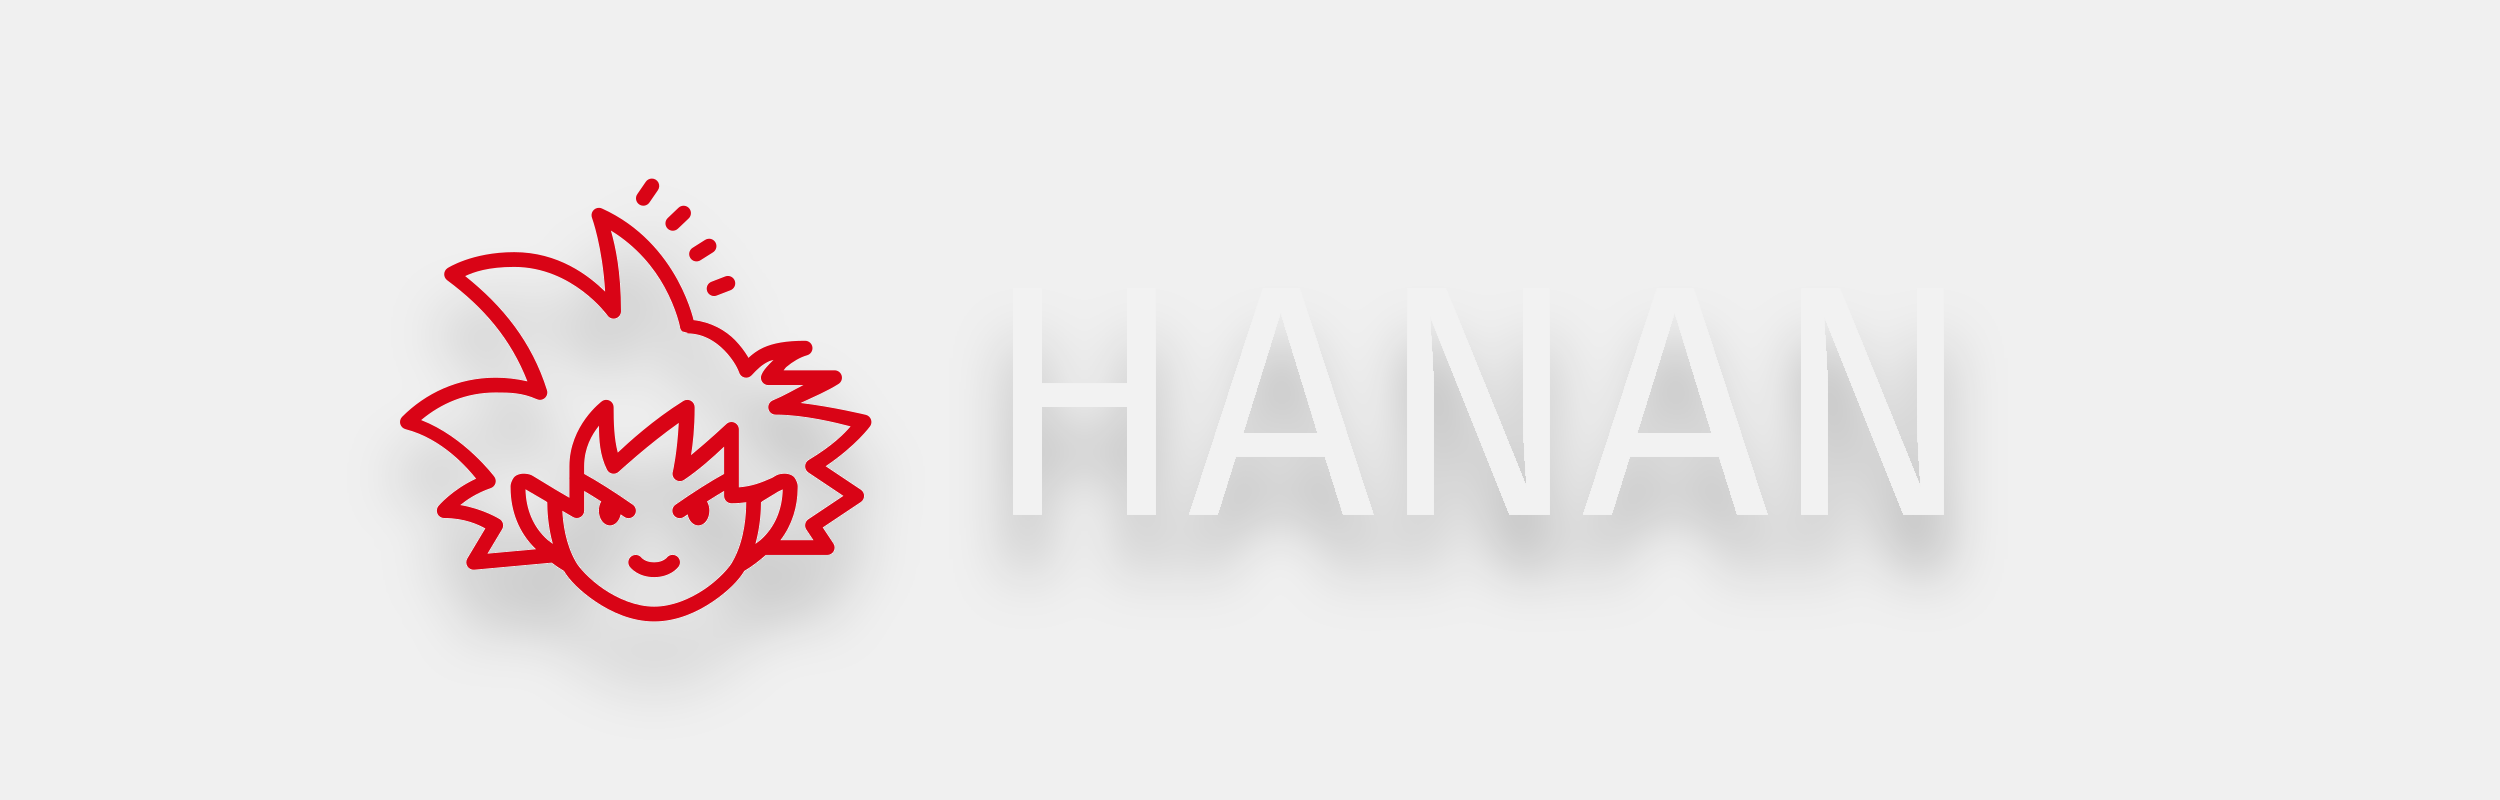
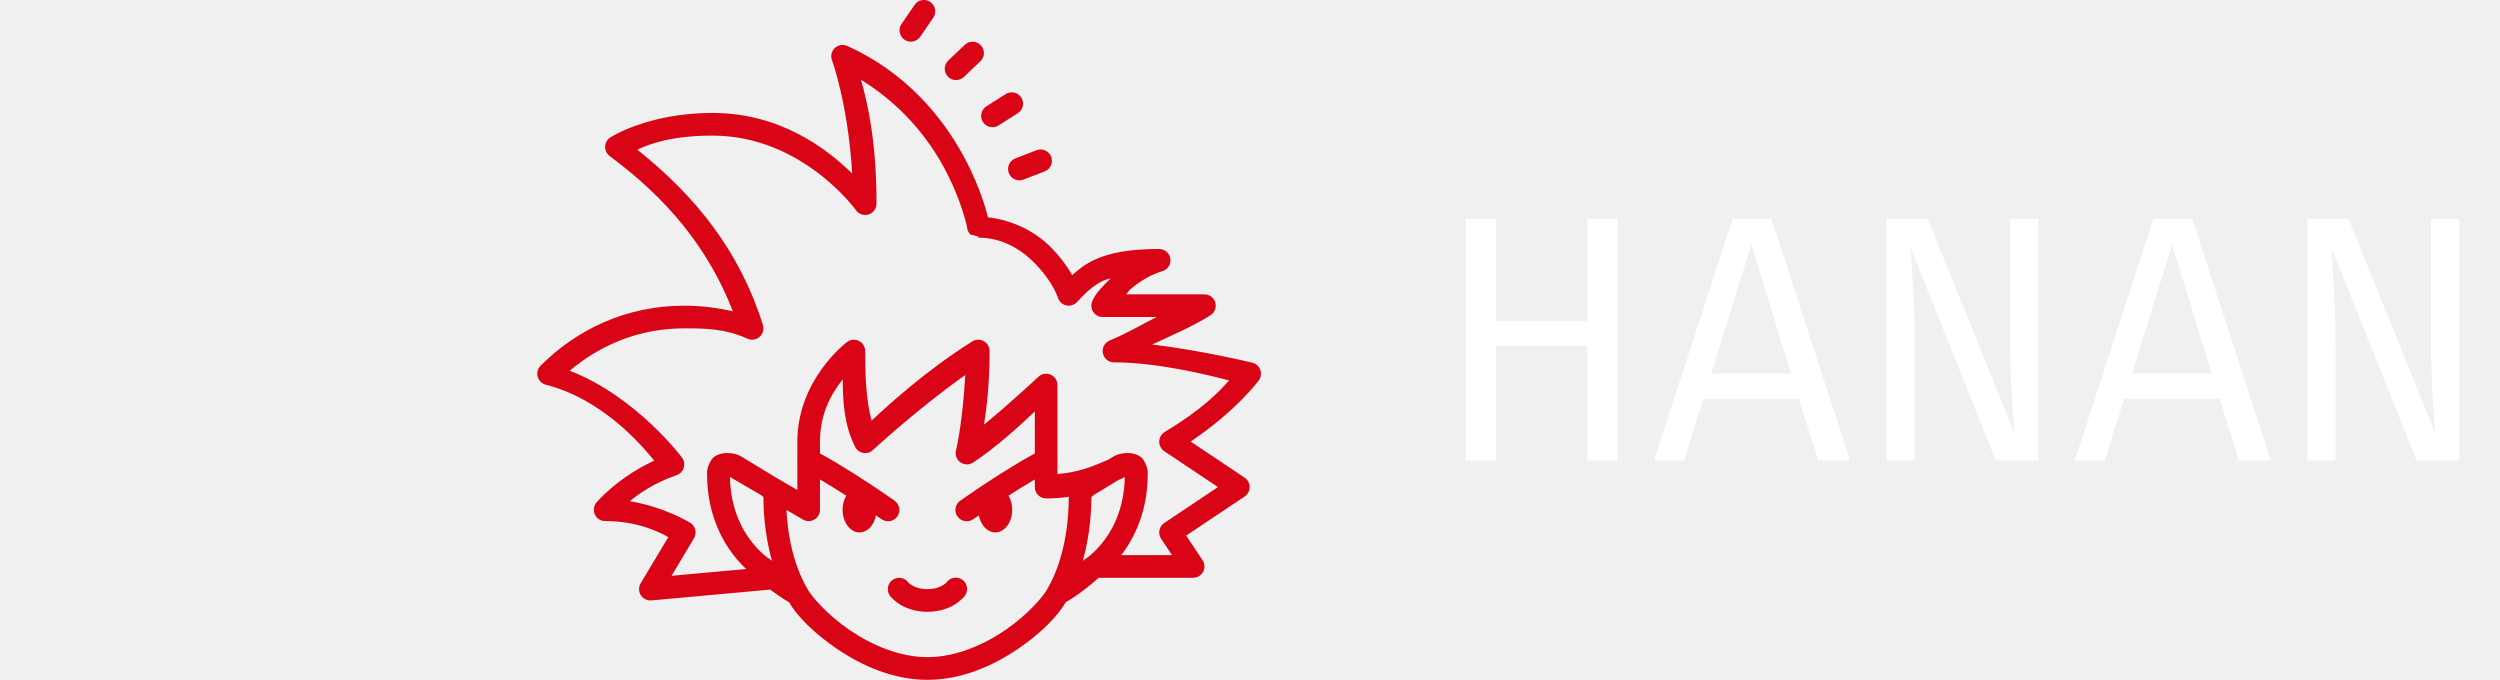
- <svg xmlns="http://www.w3.org/2000/svg" width="175" height="56" viewBox="0 0 175 56" fill="none">
-   <g filter="url(#filter0_d_3_456)">
-     <path d="M45.625 12.5C45.541 12.501 45.459 12.522 45.385 12.562C45.311 12.602 45.248 12.659 45.202 12.729L44.617 13.581C44.576 13.636 44.548 13.7 44.532 13.767C44.517 13.834 44.514 13.903 44.526 13.971C44.538 14.039 44.563 14.104 44.6 14.162C44.637 14.22 44.685 14.27 44.742 14.309C44.798 14.349 44.862 14.376 44.929 14.39C44.997 14.404 45.066 14.404 45.134 14.391C45.201 14.378 45.265 14.351 45.322 14.313C45.379 14.274 45.428 14.225 45.466 14.167L46.051 13.316C46.106 13.238 46.138 13.147 46.145 13.052C46.151 12.957 46.131 12.862 46.087 12.777C46.043 12.693 45.976 12.622 45.895 12.573C45.813 12.524 45.72 12.499 45.625 12.5ZM47.847 14.401C47.713 14.402 47.585 14.455 47.489 14.549L46.741 15.261C46.642 15.355 46.584 15.485 46.58 15.622C46.577 15.759 46.627 15.892 46.722 15.992C46.816 16.091 46.945 16.149 47.082 16.153C47.219 16.156 47.352 16.105 47.451 16.011L48.199 15.299C48.276 15.229 48.329 15.136 48.352 15.035C48.376 14.933 48.368 14.827 48.33 14.729C48.292 14.632 48.225 14.549 48.139 14.491C48.053 14.432 47.952 14.401 47.847 14.401ZM41.934 14.548C41.849 14.546 41.764 14.565 41.688 14.604C41.612 14.643 41.547 14.7 41.498 14.77C41.45 14.84 41.419 14.921 41.41 15.006C41.4 15.091 41.412 15.177 41.443 15.257C41.443 15.257 42.169 17.231 42.36 20.415C41.201 19.278 39.075 17.65 35.992 17.65C33.031 17.65 31.323 18.771 31.323 18.771C31.254 18.817 31.198 18.879 31.158 18.951C31.118 19.024 31.096 19.105 31.094 19.188C31.092 19.271 31.11 19.353 31.146 19.427C31.182 19.502 31.236 19.567 31.302 19.616C33.871 21.524 35.769 23.742 36.92 26.696C36.138 26.515 35.389 26.439 34.703 26.439C32.043 26.439 29.787 27.536 28.151 29.175C28.086 29.24 28.04 29.32 28.017 29.409C27.994 29.497 27.994 29.59 28.018 29.678C28.043 29.766 28.09 29.846 28.154 29.91C28.22 29.974 28.3 30.019 28.388 30.042C30.999 30.709 32.791 32.834 33.331 33.506C31.614 34.3 30.684 35.432 30.684 35.432C30.625 35.509 30.59 35.6 30.581 35.696C30.572 35.792 30.589 35.888 30.632 35.974C30.674 36.061 30.74 36.133 30.822 36.184C30.903 36.235 30.997 36.262 31.093 36.262C32.547 36.262 33.506 36.731 33.976 36.99L32.714 39.098C32.665 39.18 32.64 39.274 32.641 39.369C32.642 39.465 32.669 39.558 32.719 39.639C32.77 39.72 32.842 39.785 32.927 39.827C33.012 39.87 33.108 39.888 33.202 39.879L38.623 39.385C38.886 39.586 39.171 39.781 39.481 39.963C39.856 40.604 40.62 41.378 41.669 42.09C42.792 42.853 44.231 43.5 45.789 43.5C47.356 43.5 48.796 42.854 49.917 42.09C50.965 41.377 51.724 40.602 52.098 39.963C52.694 39.613 53.18 39.215 53.604 38.847H57.906C58 38.847 58.091 38.822 58.171 38.773C58.251 38.725 58.317 38.656 58.361 38.574C58.405 38.491 58.426 38.398 58.421 38.305C58.417 38.212 58.387 38.121 58.335 38.043L57.59 36.922L60.255 35.141C60.325 35.094 60.383 35.03 60.423 34.955C60.464 34.88 60.484 34.796 60.484 34.711C60.484 34.626 60.464 34.542 60.423 34.467C60.383 34.392 60.325 34.328 60.255 34.281L57.793 32.635C59.933 31.193 60.913 29.828 60.913 29.828C60.959 29.76 60.987 29.683 60.996 29.602C61.006 29.521 60.996 29.439 60.968 29.363C60.94 29.287 60.895 29.218 60.836 29.163C60.776 29.107 60.705 29.067 60.627 29.044C60.627 29.044 58.331 28.484 56.04 28.209C56.948 27.783 57.898 27.382 58.697 26.876C58.791 26.816 58.864 26.727 58.904 26.623C58.943 26.518 58.948 26.403 58.917 26.296C58.886 26.188 58.821 26.093 58.732 26.026C58.642 25.959 58.534 25.922 58.422 25.922H54.854C54.944 25.828 54.95 25.771 55.056 25.681C55.475 25.324 56.005 25.006 56.497 24.869C56.617 24.835 56.721 24.759 56.789 24.655C56.857 24.55 56.886 24.425 56.869 24.301C56.852 24.177 56.791 24.064 56.698 23.982C56.604 23.9 56.484 23.854 56.359 23.854C55.028 23.854 54.127 24.02 53.432 24.336C53.005 24.53 52.681 24.783 52.386 25.052C52.364 25.013 52.364 24.992 52.338 24.951C52.128 24.605 51.837 24.204 51.459 23.816C50.788 23.127 49.778 22.549 48.549 22.409C48.51 22.248 48.458 22.049 48.374 21.791C48.19 21.221 47.888 20.439 47.416 19.578C46.471 17.858 44.837 15.813 42.133 14.593C42.071 14.565 42.003 14.55 41.934 14.548ZM42.762 16.139C44.575 17.248 45.779 18.744 46.511 20.077C46.946 20.869 47.226 21.593 47.393 22.11C47.477 22.369 47.532 22.576 47.565 22.712C47.581 22.779 47.591 22.829 47.596 22.855V22.857C47.605 22.986 47.662 23.107 47.755 23.195C47.755 23.195 47.998 23.259 48.127 23.294L48.109 23.337C49.227 23.337 50.093 23.893 50.722 24.538C51.036 24.861 51.285 25.203 51.458 25.488C51.631 25.773 51.731 26.036 51.734 26.047C51.756 26.137 51.803 26.22 51.868 26.286C51.934 26.352 52.016 26.399 52.106 26.422C52.196 26.445 52.29 26.444 52.379 26.418C52.468 26.391 52.549 26.341 52.612 26.273C53.024 25.828 53.345 25.511 53.858 25.278C53.934 25.243 54.06 25.225 54.147 25.194C53.796 25.536 53.45 25.879 53.303 26.247C53.272 26.326 53.26 26.41 53.269 26.494C53.278 26.578 53.307 26.659 53.355 26.729C53.402 26.799 53.465 26.856 53.54 26.895C53.614 26.935 53.697 26.956 53.781 26.956H56.242C55.537 27.31 54.912 27.689 54.099 28.029C53.988 28.075 53.897 28.158 53.841 28.264C53.785 28.369 53.767 28.491 53.791 28.608C53.814 28.726 53.877 28.831 53.969 28.907C54.062 28.983 54.178 29.024 54.297 29.024C56.275 29.024 58.575 29.593 59.544 29.846C59.085 30.38 58.296 31.185 56.61 32.2C56.536 32.245 56.474 32.307 56.43 32.383C56.386 32.458 56.362 32.543 56.36 32.63C56.358 32.718 56.378 32.804 56.418 32.881C56.458 32.959 56.517 33.025 56.589 33.073L59.039 34.711L56.589 36.349C56.475 36.425 56.396 36.543 56.37 36.678C56.343 36.812 56.37 36.952 56.446 37.066L56.943 37.813H54.627C55.446 36.752 55.829 35.462 55.835 34.166C55.852 33.957 55.81 33.811 55.742 33.664C55.671 33.51 55.596 33.324 55.288 33.218C55.094 33.151 54.928 33.15 54.758 33.168C54.588 33.186 54.422 33.218 54.236 33.341L54.253 33.33L54.057 33.449C53.246 33.81 52.643 34.039 51.719 34.116V33.555C51.726 33.505 51.726 33.455 51.719 33.405V30.058C51.719 29.956 51.688 29.856 51.632 29.771C51.575 29.686 51.495 29.619 51.4 29.58C51.306 29.541 51.203 29.531 51.103 29.551C51.003 29.571 50.911 29.62 50.839 29.692C50.839 29.692 49.603 30.855 48.372 31.862C48.498 31.058 48.625 29.982 48.625 28.507C48.625 28.415 48.6 28.324 48.553 28.245C48.507 28.165 48.44 28.1 48.359 28.055C48.279 28.011 48.188 27.988 48.096 27.991C48.004 27.993 47.914 28.02 47.836 28.069C45.737 29.384 43.995 30.978 43.244 31.683C42.98 30.69 42.953 29.561 42.953 28.507C42.953 28.438 42.939 28.369 42.912 28.305C42.886 28.242 42.846 28.184 42.797 28.136C42.747 28.088 42.689 28.05 42.624 28.025C42.56 28 42.491 27.988 42.422 27.99C42.316 27.993 42.213 28.029 42.128 28.093C42.128 28.093 39.859 29.782 39.859 32.643V33.398C39.851 33.451 39.851 33.505 39.859 33.558V34.846L38.825 34.243C38.822 34.241 38.819 34.239 38.816 34.237C38.807 34.231 38.799 34.226 38.79 34.22L37.34 33.34C37.155 33.217 36.99 33.186 36.82 33.168C36.65 33.15 36.484 33.151 36.29 33.218C36.289 33.218 36.289 33.218 36.288 33.218C35.98 33.324 35.907 33.51 35.836 33.663C35.768 33.81 35.725 33.955 35.742 34.164C35.749 35.733 36.304 37.295 37.524 38.447L34.121 38.757L35.145 37.044C35.213 36.931 35.235 36.795 35.206 36.665C35.177 36.536 35.099 36.422 34.989 36.349C34.989 36.349 33.847 35.626 32.216 35.354C32.689 34.965 33.398 34.495 34.355 34.166C34.431 34.139 34.5 34.096 34.556 34.038C34.612 33.98 34.654 33.91 34.679 33.833C34.703 33.756 34.709 33.675 34.696 33.595C34.684 33.515 34.652 33.44 34.605 33.374C34.605 33.374 32.535 30.59 29.479 29.405C30.872 28.237 32.622 27.473 34.703 27.473C35.693 27.473 36.566 27.486 37.585 27.945C37.676 27.985 37.776 27.999 37.875 27.984C37.973 27.969 38.065 27.925 38.139 27.859C38.213 27.793 38.267 27.706 38.293 27.61C38.32 27.514 38.318 27.413 38.288 27.317C37.219 23.914 35.188 21.419 32.561 19.325C33.162 19.045 34.155 18.684 35.992 18.684C40.092 18.684 42.533 22.087 42.533 22.087C42.596 22.176 42.687 22.243 42.791 22.277C42.894 22.312 43.006 22.312 43.111 22.279C43.215 22.245 43.305 22.18 43.37 22.091C43.434 22.002 43.469 21.895 43.469 21.786C43.469 18.991 43.078 17.256 42.762 16.139ZM49.631 16.71C49.533 16.711 49.437 16.74 49.354 16.794L48.481 17.346C48.424 17.382 48.374 17.429 48.335 17.485C48.296 17.54 48.268 17.603 48.253 17.669C48.238 17.735 48.237 17.804 48.248 17.871C48.26 17.938 48.284 18.002 48.32 18.059C48.356 18.117 48.404 18.166 48.459 18.206C48.514 18.245 48.577 18.273 48.643 18.288C48.709 18.303 48.777 18.304 48.844 18.293C48.911 18.281 48.975 18.257 49.032 18.22L49.904 17.668C50 17.609 50.075 17.52 50.115 17.415C50.157 17.309 50.162 17.194 50.131 17.085C50.1 16.976 50.034 16.881 49.944 16.813C49.854 16.745 49.744 16.709 49.631 16.71ZM50.947 19.316C50.883 19.316 50.82 19.329 50.761 19.352L49.798 19.724C49.671 19.773 49.568 19.871 49.512 19.997C49.457 20.122 49.453 20.264 49.502 20.392C49.551 20.52 49.649 20.624 49.774 20.679C49.899 20.735 50.041 20.738 50.169 20.689L51.132 20.318C51.245 20.275 51.341 20.194 51.4 20.088C51.46 19.982 51.481 19.859 51.459 19.739C51.437 19.62 51.374 19.512 51.28 19.434C51.187 19.357 51.069 19.315 50.947 19.316ZM47.515 29.601C47.404 31.724 47.104 32.996 47.104 32.996C47.07 33.099 47.069 33.209 47.1 33.312C47.132 33.415 47.195 33.506 47.28 33.571C47.366 33.636 47.47 33.673 47.577 33.677C47.684 33.68 47.79 33.65 47.88 33.59C48.93 32.888 49.947 31.964 50.688 31.263V33.177C49.819 33.645 48.478 34.493 47.298 35.322C47.24 35.36 47.191 35.409 47.153 35.467C47.114 35.524 47.088 35.589 47.075 35.657C47.063 35.725 47.063 35.794 47.078 35.862C47.093 35.93 47.12 35.994 47.16 36.05C47.2 36.107 47.25 36.155 47.308 36.191C47.367 36.228 47.432 36.253 47.5 36.264C47.568 36.275 47.638 36.272 47.705 36.255C47.772 36.239 47.834 36.209 47.89 36.168C47.968 36.113 48.054 36.057 48.135 36.001C48.177 36.224 48.274 36.421 48.409 36.561C48.545 36.702 48.711 36.779 48.883 36.779C49.088 36.779 49.285 36.67 49.43 36.476C49.575 36.282 49.656 36.019 49.656 35.745C49.656 35.512 49.597 35.285 49.488 35.103C49.919 34.827 50.333 34.57 50.688 34.362V34.711C50.688 34.848 50.742 34.98 50.839 35.077C50.935 35.173 51.066 35.228 51.203 35.228C51.593 35.228 51.931 35.199 52.242 35.154C52.24 35.179 52.234 35.204 52.234 35.228C52.234 35.783 52.184 37.756 51.273 39.331C51.268 39.338 51.264 39.345 51.261 39.353C51.086 39.692 50.341 40.551 49.338 41.234C48.335 41.917 47.068 42.466 45.789 42.466C44.521 42.466 43.253 41.917 42.247 41.234C41.241 40.551 40.491 39.689 40.318 39.353H40.316C40.313 39.345 40.309 39.338 40.305 39.331C39.577 38.072 39.404 36.592 39.362 35.752L40.116 36.192C40.194 36.238 40.283 36.262 40.374 36.262C40.465 36.262 40.554 36.238 40.632 36.193C40.711 36.148 40.776 36.082 40.821 36.004C40.867 35.925 40.891 35.836 40.891 35.745V34.362C41.245 34.57 41.658 34.826 42.089 35.102C41.98 35.285 41.922 35.511 41.922 35.745C41.922 36.019 42.003 36.282 42.148 36.476C42.293 36.67 42.49 36.779 42.695 36.779C42.867 36.779 43.033 36.702 43.169 36.561C43.304 36.421 43.401 36.224 43.444 36.001C43.524 36.057 43.61 36.113 43.688 36.168C43.743 36.209 43.806 36.239 43.873 36.255C43.94 36.272 44.01 36.275 44.078 36.264C44.146 36.253 44.211 36.228 44.27 36.191C44.328 36.155 44.379 36.107 44.418 36.05C44.458 35.994 44.486 35.93 44.5 35.862C44.515 35.794 44.515 35.725 44.503 35.657C44.49 35.589 44.464 35.524 44.425 35.467C44.387 35.409 44.338 35.36 44.28 35.322C43.1 34.493 41.759 33.645 40.891 33.177V32.643C40.891 31.35 41.418 30.437 41.93 29.796C41.931 30.799 41.989 31.866 42.492 32.874C42.528 32.947 42.581 33.01 42.646 33.058C42.711 33.107 42.787 33.139 42.867 33.153C42.947 33.166 43.029 33.161 43.106 33.137C43.184 33.112 43.254 33.07 43.313 33.014C43.313 33.014 45.363 31.12 47.515 29.601ZM36.784 34.248L38.223 35.088C38.273 35.135 38.311 35.172 38.312 35.168C38.312 35.176 38.312 35.184 38.312 35.228C38.312 35.636 38.345 36.793 38.701 38.077C38.591 37.982 38.443 37.895 38.34 37.805C37.284 36.875 36.81 35.598 36.784 34.248ZM54.792 34.255C54.765 35.602 54.291 36.877 53.236 37.806C53.134 37.896 52.986 37.982 52.877 38.077C53.233 36.793 53.266 35.636 53.266 35.228C53.266 35.184 53.266 35.176 53.266 35.168C53.267 35.172 53.307 35.132 53.362 35.081L54.478 34.402C54.581 34.354 54.685 34.306 54.792 34.255ZM47.097 38.841C47.013 38.839 46.93 38.857 46.855 38.894C46.78 38.931 46.715 38.986 46.665 39.054C46.665 39.054 46.641 39.096 46.502 39.182C46.363 39.268 46.142 39.364 45.789 39.364C45.436 39.364 45.215 39.268 45.076 39.182C44.937 39.096 44.913 39.054 44.913 39.054C44.872 39 44.821 38.954 44.763 38.919C44.705 38.885 44.64 38.862 44.573 38.852C44.506 38.842 44.438 38.846 44.372 38.863C44.307 38.88 44.245 38.909 44.191 38.95C44.136 38.991 44.091 39.042 44.056 39.1C44.022 39.158 43.999 39.223 43.989 39.29C43.98 39.358 43.983 39.426 44 39.492C44.017 39.558 44.046 39.62 44.087 39.674C44.087 39.674 44.256 39.89 44.536 40.063C44.816 40.235 45.24 40.398 45.789 40.398C46.338 40.398 46.762 40.235 47.042 40.063C47.322 39.89 47.491 39.674 47.491 39.674C47.549 39.599 47.585 39.508 47.596 39.413C47.606 39.319 47.59 39.223 47.549 39.136C47.508 39.05 47.444 38.977 47.365 38.925C47.285 38.873 47.192 38.844 47.097 38.841Z" fill="#D90416" />
-     <path d="M78.89 36V28.491H72.91V36H70.921V20.165H72.91V26.858H78.89V20.165H80.879V36H78.89ZM92.761 31.963H86.494L85.229 36H83.263L88.415 20.165H90.968L96.12 36H94.026L92.761 31.963ZM87.011 30.308H92.244L89.645 21.843L87.011 30.308ZM105.667 36L100.09 22.073C100.097 22.25 100.113 22.545 100.136 22.959C100.166 23.365 100.197 23.852 100.228 24.419C100.266 24.979 100.297 25.573 100.32 26.202C100.343 26.831 100.354 27.452 100.354 28.065V36H98.502V20.165H101.205L106.875 34.148C106.867 33.926 106.84 33.52 106.794 32.929C106.748 32.331 106.706 31.611 106.668 30.767C106.629 29.924 106.61 29.031 106.61 28.088V20.165H108.462V36H105.667ZM120.344 31.963H114.076L112.811 36H110.845L115.997 20.165H118.55L123.702 36H121.609L120.344 31.963ZM114.594 30.308H119.826L117.227 21.843L114.594 30.308ZM133.249 36L127.672 22.073C127.679 22.25 127.695 22.545 127.718 22.959C127.748 23.365 127.779 23.852 127.81 24.419C127.848 24.979 127.879 25.573 127.902 26.202C127.925 26.831 127.936 27.452 127.936 28.065V36H126.085V20.165H128.787L134.457 34.148C134.449 33.926 134.422 33.52 134.376 32.929C134.33 32.331 134.288 31.611 134.25 30.767C134.211 29.924 134.192 29.031 134.192 28.088V20.165H136.044V36H133.249Z" fill="#F2F2F2" />
+ <svg xmlns="http://www.w3.org/2000/svg" width="114" height="31" viewBox="0 0 114 31" fill="none">
+   <g clip-path="url(#clip0_274_599)">
+     <path d="M42.125 2.61951e-05C42.041 0.001 41.959 0.022 41.885 0.062C41.811 0.102 41.748 0.159 41.702 0.229L41.117 1.08C41.076 1.136 41.048 1.2 41.032 1.267C41.017 1.334 41.014 1.403 41.026 1.471C41.038 1.539 41.063 1.604 41.1 1.662C41.137 1.72 41.185 1.77 41.242 1.81C41.298 1.849 41.362 1.876 41.429 1.89C41.497 1.904 41.566 1.904 41.634 1.891C41.701 1.878 41.765 1.851 41.822 1.813C41.879 1.774 41.928 1.725 41.966 1.667L42.551 0.816C42.606 0.738 42.638 0.647 42.645 0.552C42.651 0.457 42.631 0.362 42.587 0.277C42.543 0.193 42.476 0.122 42.395 0.073C42.313 0.024 42.22 -0.001 42.125 2.61951e-05ZM44.347 1.901C44.213 1.902 44.085 1.955 43.989 2.049L43.241 2.761C43.142 2.855 43.084 2.985 43.08 3.122C43.077 3.259 43.127 3.392 43.222 3.492C43.316 3.591 43.445 3.649 43.582 3.653C43.719 3.656 43.852 3.605 43.951 3.511L44.699 2.799C44.776 2.729 44.829 2.636 44.852 2.535C44.876 2.433 44.868 2.327 44.83 2.23C44.792 2.132 44.725 2.049 44.639 1.991C44.553 1.932 44.452 1.901 44.347 1.901ZM38.434 2.048C38.349 2.046 38.264 2.065 38.188 2.104C38.112 2.143 38.047 2.2 37.998 2.27C37.95 2.34 37.919 2.421 37.91 2.506C37.9 2.591 37.912 2.677 37.943 2.757C37.943 2.757 38.669 4.731 38.86 7.915C37.701 6.778 35.575 5.15 32.492 5.15C29.531 5.15 27.823 6.271 27.823 6.271C27.754 6.317 27.698 6.379 27.658 6.451C27.618 6.524 27.596 6.605 27.594 6.688C27.592 6.771 27.61 6.853 27.646 6.927C27.682 7.002 27.736 7.066 27.802 7.116C30.371 9.024 32.269 11.242 33.42 14.196C32.638 14.015 31.889 13.939 31.203 13.939C28.543 13.939 26.287 15.036 24.651 16.675C24.586 16.74 24.54 16.82 24.517 16.909C24.494 16.997 24.494 17.09 24.518 17.178C24.543 17.266 24.59 17.346 24.654 17.41C24.72 17.474 24.8 17.519 24.888 17.542C27.499 18.209 29.291 20.334 29.831 21.006C28.114 21.8 27.184 22.932 27.184 22.932C27.125 23.009 27.09 23.1 27.081 23.196C27.072 23.292 27.089 23.388 27.132 23.474C27.174 23.561 27.24 23.633 27.322 23.684C27.403 23.735 27.497 23.762 27.593 23.762C29.047 23.762 30.006 24.231 30.476 24.49L29.214 26.598C29.165 26.68 29.14 26.774 29.141 26.869C29.142 26.965 29.169 27.058 29.22 27.139C29.27 27.22 29.342 27.285 29.427 27.327C29.512 27.369 29.608 27.387 29.702 27.379L35.123 26.885C35.386 27.086 35.671 27.281 35.981 27.463C36.356 28.104 37.12 28.878 38.169 29.59C39.292 30.353 40.731 31 42.289 31C43.856 31 45.296 30.354 46.417 29.59C47.465 28.878 48.224 28.102 48.598 27.463C49.194 27.113 49.68 26.715 50.104 26.347H54.406C54.5 26.347 54.591 26.322 54.671 26.273C54.751 26.225 54.817 26.156 54.861 26.074C54.905 25.991 54.926 25.898 54.921 25.805C54.917 25.712 54.887 25.621 54.835 25.543L54.09 24.422L56.755 22.641C56.825 22.594 56.883 22.53 56.923 22.455C56.964 22.38 56.984 22.296 56.984 22.211C56.984 22.126 56.964 22.042 56.923 21.967C56.883 21.892 56.825 21.828 56.755 21.781L54.293 20.135C56.433 18.693 57.413 17.328 57.413 17.328C57.459 17.26 57.487 17.183 57.496 17.102C57.506 17.021 57.496 16.939 57.468 16.863C57.44 16.787 57.395 16.718 57.336 16.663C57.276 16.607 57.205 16.567 57.127 16.544C57.127 16.544 54.831 15.984 52.54 15.709C53.448 15.283 54.398 14.882 55.197 14.376C55.291 14.316 55.364 14.227 55.404 14.123C55.443 14.018 55.448 13.903 55.417 13.796C55.386 13.688 55.321 13.593 55.232 13.526C55.142 13.459 55.034 13.422 54.922 13.422H51.354C51.444 13.328 51.45 13.271 51.556 13.181C51.975 12.824 52.505 12.506 52.997 12.369C53.117 12.335 53.221 12.259 53.289 12.155C53.357 12.05 53.386 11.925 53.369 11.801C53.352 11.678 53.291 11.564 53.198 11.482C53.104 11.4 52.984 11.354 52.859 11.354C51.528 11.354 50.627 11.52 49.932 11.836C49.505 12.03 49.181 12.283 48.886 12.553C48.864 12.513 48.864 12.492 48.838 12.45C48.628 12.105 48.337 11.704 47.959 11.316C47.288 10.627 46.278 10.049 45.049 9.909C45.01 9.748 44.958 9.549 44.874 9.291C44.69 8.721 44.388 7.939 43.916 7.079C42.971 5.358 41.337 3.313 38.633 2.093C38.571 2.065 38.503 2.049 38.434 2.048ZM39.262 3.639C41.075 4.748 42.279 6.244 43.011 7.577C43.446 8.369 43.726 9.093 43.893 9.61C43.977 9.869 44.032 10.075 44.065 10.212C44.081 10.279 44.091 10.329 44.096 10.355V10.357C44.105 10.486 44.162 10.607 44.255 10.695C44.255 10.695 44.498 10.759 44.627 10.793L44.609 10.837C45.727 10.837 46.593 11.393 47.222 12.039C47.536 12.361 47.785 12.703 47.958 12.988C48.131 13.273 48.231 13.536 48.234 13.547C48.256 13.637 48.303 13.72 48.368 13.786C48.434 13.852 48.516 13.899 48.606 13.922C48.696 13.945 48.79 13.944 48.879 13.918C48.968 13.891 49.049 13.841 49.112 13.773C49.524 13.328 49.845 13.011 50.358 12.778C50.434 12.743 50.56 12.725 50.647 12.694C50.296 13.036 49.95 13.379 49.803 13.747C49.772 13.825 49.76 13.91 49.769 13.994C49.778 14.078 49.807 14.159 49.855 14.229C49.902 14.299 49.965 14.356 50.04 14.395C50.114 14.435 50.197 14.456 50.281 14.456H52.742C52.037 14.81 51.412 15.19 50.599 15.529C50.488 15.575 50.397 15.658 50.341 15.764C50.285 15.869 50.267 15.991 50.291 16.108C50.314 16.226 50.377 16.331 50.469 16.407C50.562 16.483 50.678 16.524 50.797 16.524C52.775 16.524 55.075 17.093 56.044 17.346C55.585 17.88 54.796 18.685 53.11 19.7C53.036 19.744 52.974 19.808 52.93 19.883C52.886 19.958 52.862 20.043 52.86 20.131C52.858 20.218 52.878 20.304 52.918 20.381C52.958 20.459 53.017 20.525 53.089 20.573L55.539 22.211L53.089 23.849C52.975 23.925 52.896 24.043 52.87 24.178C52.843 24.312 52.87 24.452 52.946 24.566L53.443 25.313H51.127C51.946 24.253 52.329 22.962 52.335 21.666C52.352 21.457 52.31 21.311 52.242 21.164C52.171 21.01 52.096 20.824 51.788 20.718C51.594 20.651 51.428 20.65 51.258 20.668C51.088 20.686 50.922 20.718 50.736 20.841L50.753 20.83L50.557 20.949C49.746 21.31 49.143 21.54 48.219 21.616V21.055C48.226 21.005 48.226 20.955 48.219 20.905V17.558C48.219 17.456 48.188 17.356 48.132 17.271C48.075 17.186 47.995 17.119 47.9 17.08C47.806 17.041 47.703 17.031 47.603 17.051C47.503 17.071 47.411 17.12 47.339 17.192C47.339 17.192 46.103 18.355 44.872 19.362C44.998 18.558 45.125 17.482 45.125 16.007C45.125 15.915 45.1 15.824 45.053 15.745C45.007 15.665 44.94 15.6 44.859 15.555C44.779 15.511 44.688 15.488 44.596 15.491C44.504 15.493 44.414 15.52 44.336 15.569C42.237 16.884 40.495 18.478 39.744 19.183C39.48 18.19 39.453 17.061 39.453 16.007C39.453 15.938 39.439 15.869 39.412 15.806C39.386 15.742 39.346 15.684 39.297 15.636C39.247 15.588 39.189 15.55 39.124 15.525C39.06 15.5 38.991 15.488 38.922 15.49C38.816 15.493 38.713 15.529 38.628 15.593C38.628 15.593 36.359 17.282 36.359 20.143V20.898C36.351 20.951 36.351 21.005 36.359 21.058V22.346L35.325 21.743C35.322 21.741 35.319 21.739 35.316 21.737C35.307 21.731 35.299 21.726 35.29 21.72L33.84 20.84C33.655 20.717 33.49 20.686 33.32 20.668C33.15 20.65 32.984 20.651 32.79 20.718H32.788C32.48 20.824 32.407 21.009 32.336 21.163C32.268 21.31 32.225 21.455 32.242 21.664C32.249 23.233 32.804 24.795 34.024 25.947L30.621 26.257L31.645 24.544C31.713 24.431 31.735 24.295 31.706 24.165C31.677 24.036 31.599 23.922 31.489 23.849C31.489 23.849 30.347 23.126 28.716 22.854C29.189 22.465 29.898 21.995 30.855 21.666C30.931 21.64 31 21.596 31.056 21.538C31.112 21.48 31.154 21.41 31.179 21.333C31.203 21.256 31.209 21.175 31.196 21.095C31.183 21.015 31.152 20.939 31.105 20.874C31.105 20.874 29.035 18.09 25.979 16.905C27.372 15.737 29.122 14.973 31.203 14.973C32.193 14.973 33.066 14.986 34.085 15.444C34.176 15.485 34.276 15.499 34.375 15.484C34.473 15.469 34.565 15.425 34.639 15.359C34.713 15.293 34.767 15.206 34.793 15.11C34.82 15.014 34.818 14.912 34.788 14.817C33.719 11.414 31.688 8.919 29.061 6.825C29.662 6.545 30.655 6.184 32.492 6.184C36.592 6.184 39.033 9.587 39.033 9.587C39.096 9.676 39.187 9.743 39.291 9.777C39.394 9.812 39.506 9.812 39.611 9.779C39.715 9.745 39.805 9.68 39.87 9.591C39.934 9.502 39.969 9.396 39.969 9.286C39.969 6.491 39.578 4.756 39.262 3.639ZM46.131 4.21C46.033 4.211 45.937 4.24 45.854 4.294L44.981 4.846C44.924 4.882 44.874 4.929 44.835 4.985C44.796 5.04 44.768 5.103 44.753 5.169C44.738 5.236 44.737 5.304 44.748 5.371C44.76 5.438 44.784 5.502 44.82 5.559C44.856 5.617 44.904 5.666 44.959 5.706C45.014 5.745 45.077 5.773 45.143 5.788C45.209 5.803 45.277 5.804 45.344 5.793C45.411 5.781 45.475 5.757 45.532 5.72L46.404 5.168C46.5 5.109 46.575 5.02 46.615 4.915C46.657 4.809 46.662 4.694 46.631 4.585C46.6 4.476 46.534 4.381 46.444 4.313C46.354 4.245 46.244 4.209 46.131 4.21ZM47.447 6.816C47.383 6.816 47.32 6.829 47.261 6.852L46.298 7.224C46.171 7.273 46.068 7.371 46.012 7.497C45.957 7.622 45.953 7.764 46.002 7.892C46.051 8.02 46.149 8.124 46.274 8.179C46.399 8.235 46.541 8.239 46.669 8.189L47.632 7.818C47.745 7.775 47.841 7.694 47.9 7.588C47.96 7.482 47.981 7.359 47.959 7.239C47.937 7.12 47.874 7.012 47.78 6.934C47.687 6.857 47.569 6.815 47.447 6.816ZM44.015 17.101C43.904 19.224 43.604 20.496 43.604 20.496C43.57 20.599 43.569 20.709 43.6 20.812C43.632 20.915 43.695 21.006 43.78 21.071C43.866 21.136 43.97 21.173 44.077 21.177C44.184 21.18 44.29 21.15 44.38 21.09C45.43 20.388 46.447 19.464 47.188 18.763V20.677C46.319 21.145 44.978 21.993 43.798 22.822C43.74 22.86 43.691 22.909 43.653 22.967C43.614 23.024 43.588 23.089 43.575 23.157C43.563 23.225 43.563 23.294 43.578 23.362C43.593 23.43 43.62 23.494 43.66 23.55C43.7 23.607 43.75 23.655 43.808 23.691C43.867 23.728 43.932 23.753 44 23.764C44.068 23.775 44.138 23.772 44.205 23.755C44.272 23.739 44.334 23.709 44.39 23.668C44.468 23.613 44.554 23.557 44.635 23.501C44.677 23.724 44.774 23.921 44.909 24.061C45.045 24.202 45.211 24.279 45.383 24.279C45.588 24.279 45.785 24.17 45.93 23.976C46.075 23.782 46.156 23.519 46.156 23.245C46.156 23.012 46.097 22.785 45.988 22.603C46.419 22.327 46.833 22.07 47.188 21.862V22.211C47.188 22.348 47.242 22.48 47.339 22.576C47.435 22.674 47.566 22.728 47.703 22.728C48.093 22.728 48.431 22.699 48.742 22.654C48.74 22.679 48.734 22.704 48.734 22.728C48.734 23.283 48.684 25.256 47.773 26.831C47.768 26.838 47.764 26.845 47.761 26.853C47.586 27.192 46.841 28.051 45.838 28.734C44.835 29.417 43.568 29.966 42.289 29.966C41.021 29.966 39.753 29.417 38.747 28.734C37.741 28.051 36.991 27.189 36.818 26.853H36.816C36.813 26.845 36.809 26.838 36.805 26.831C36.077 25.572 35.904 24.092 35.862 23.252L36.616 23.692C36.694 23.738 36.783 23.762 36.874 23.762C36.965 23.762 37.054 23.738 37.132 23.693C37.211 23.648 37.276 23.582 37.321 23.504C37.367 23.425 37.391 23.336 37.391 23.245V21.862C37.745 22.07 38.158 22.326 38.589 22.602C38.48 22.785 38.422 23.012 38.422 23.245C38.422 23.519 38.503 23.782 38.648 23.976C38.793 24.17 38.99 24.279 39.195 24.279C39.367 24.279 39.533 24.202 39.669 24.061C39.804 23.921 39.901 23.724 39.944 23.501C40.024 23.557 40.11 23.613 40.188 23.668C40.243 23.709 40.306 23.739 40.373 23.755C40.44 23.772 40.51 23.775 40.578 23.764C40.646 23.753 40.711 23.728 40.77 23.691C40.828 23.655 40.879 23.607 40.918 23.55C40.958 23.494 40.986 23.43 41 23.362C41.015 23.294 41.015 23.225 41.003 23.157C40.99 23.089 40.964 23.024 40.925 22.967C40.887 22.909 40.838 22.86 40.78 22.822C39.6 21.993 38.259 21.145 37.391 20.677V20.143C37.391 18.85 37.918 17.937 38.43 17.296C38.431 18.299 38.489 19.366 38.992 20.374C39.028 20.447 39.081 20.51 39.146 20.558C39.211 20.607 39.287 20.639 39.367 20.653C39.447 20.666 39.529 20.661 39.606 20.637C39.684 20.612 39.754 20.57 39.813 20.514C39.813 20.514 41.863 18.62 44.015 17.101ZM33.284 21.748L34.723 22.588C34.773 22.635 34.811 22.672 34.812 22.668C34.812 22.676 34.812 22.684 34.812 22.728C34.812 23.137 34.845 24.293 35.201 25.576C35.091 25.482 34.943 25.395 34.84 25.305C33.784 24.375 33.31 23.098 33.284 21.748ZM51.292 21.756C51.265 23.102 50.791 24.377 49.736 25.306C49.634 25.396 49.486 25.482 49.377 25.576C49.733 24.293 49.766 23.137 49.766 22.728C49.766 22.684 49.766 22.676 49.766 22.668C49.767 22.672 49.807 22.632 49.862 22.581L50.978 21.902C51.081 21.854 51.185 21.805 51.292 21.756ZM43.597 26.341C43.513 26.338 43.43 26.357 43.355 26.394C43.28 26.431 43.215 26.486 43.165 26.554C43.165 26.554 43.141 26.596 43.002 26.682C42.863 26.768 42.642 26.864 42.289 26.864C41.936 26.864 41.715 26.768 41.576 26.682C41.437 26.596 41.413 26.554 41.413 26.554C41.372 26.5 41.321 26.454 41.263 26.419C41.205 26.384 41.14 26.362 41.073 26.352C41.006 26.342 40.938 26.346 40.872 26.363C40.807 26.38 40.745 26.409 40.691 26.45C40.636 26.491 40.591 26.542 40.556 26.6C40.522 26.659 40.499 26.723 40.489 26.79C40.48 26.858 40.483 26.926 40.5 26.992C40.517 27.058 40.546 27.12 40.587 27.174C40.587 27.174 40.756 27.39 41.036 27.563C41.316 27.735 41.74 27.898 42.289 27.898C42.838 27.898 43.262 27.735 43.542 27.563C43.822 27.39 43.991 27.174 43.991 27.174C44.049 27.099 44.085 27.008 44.096 26.913C44.106 26.819 44.09 26.723 44.049 26.636C44.008 26.55 43.944 26.477 43.865 26.425C43.785 26.372 43.692 26.344 43.597 26.341Z" fill="#D90416" />
+     <path d="M72.38 21V15.776H68.22V21H66.836V9.984H68.22V14.64H72.38V9.984H73.764V21H72.38ZM82.03 18.192H77.67L76.79 21H75.422L79.006 9.984H80.782L84.366 21H82.91L82.03 18.192ZM78.03 17.04H81.67L79.862 11.152L78.03 17.04ZM91.007 21L87.127 11.312C87.133 11.435 87.144 11.64 87.159 11.928C87.181 12.211 87.202 12.549 87.224 12.944C87.25 13.333 87.272 13.747 87.287 14.184C87.303 14.621 87.311 15.053 87.311 15.48V21H86.023V9.984H87.903L91.847 19.712C91.842 19.557 91.823 19.275 91.791 18.864C91.76 18.448 91.73 17.947 91.704 17.36C91.677 16.773 91.663 16.152 91.663 15.496V9.984H92.951V21H91.007ZM101.217 18.192H96.857L95.977 21H94.609L98.193 9.984H99.969L103.553 21H102.097L101.217 18.192ZM97.217 17.04H100.857L99.049 11.152L97.217 17.04ZM110.195 21L106.315 11.312C106.32 11.435 106.331 11.64 106.347 11.928C106.368 12.211 106.39 12.549 106.411 12.944C106.438 13.333 106.459 13.747 106.475 14.184C106.491 14.621 106.499 15.053 106.499 15.48V21H105.211V9.984H107.091L111.035 19.712C111.03 19.557 111.011 19.275 110.979 18.864C110.947 18.448 110.918 17.947 110.891 17.36C110.864 16.773 110.851 16.152 110.851 15.496V9.984H112.139V21H110.195Z" fill="white" />
  </g>
  <defs>
-     <filter id="filter0_d_3_456" x="0" y="0" width="179" height="64" filterUnits="userSpaceOnUse" color-interpolation-filters="sRGB">
-       <feFlood flood-opacity="0" result="BackgroundImageFix" />
-       <feColorMatrix in="SourceAlpha" type="matrix" values="0 0 0 0 0 0 0 0 0 0 0 0 0 0 0 0 0 0 127 0" result="hardAlpha" />
-       <feOffset dy="4" />
-       <feGaussianBlur stdDeviation="2" />
-       <feComposite in2="hardAlpha" operator="out" />
-       <feColorMatrix type="matrix" values="0 0 0 0 0 0 0 0 0 0 0 0 0 0 0 0 0 0 0.25 0" />
-       <feBlend mode="normal" in2="BackgroundImageFix" result="effect1_dropShadow_3_456" />
-       <feBlend mode="normal" in="SourceGraphic" in2="effect1_dropShadow_3_456" result="shape" />
-     </filter>
+     <clipPath id="clip0_274_599">
+       <rect width="114" height="31" fill="white" />
+     </clipPath>
  </defs>
</svg>
